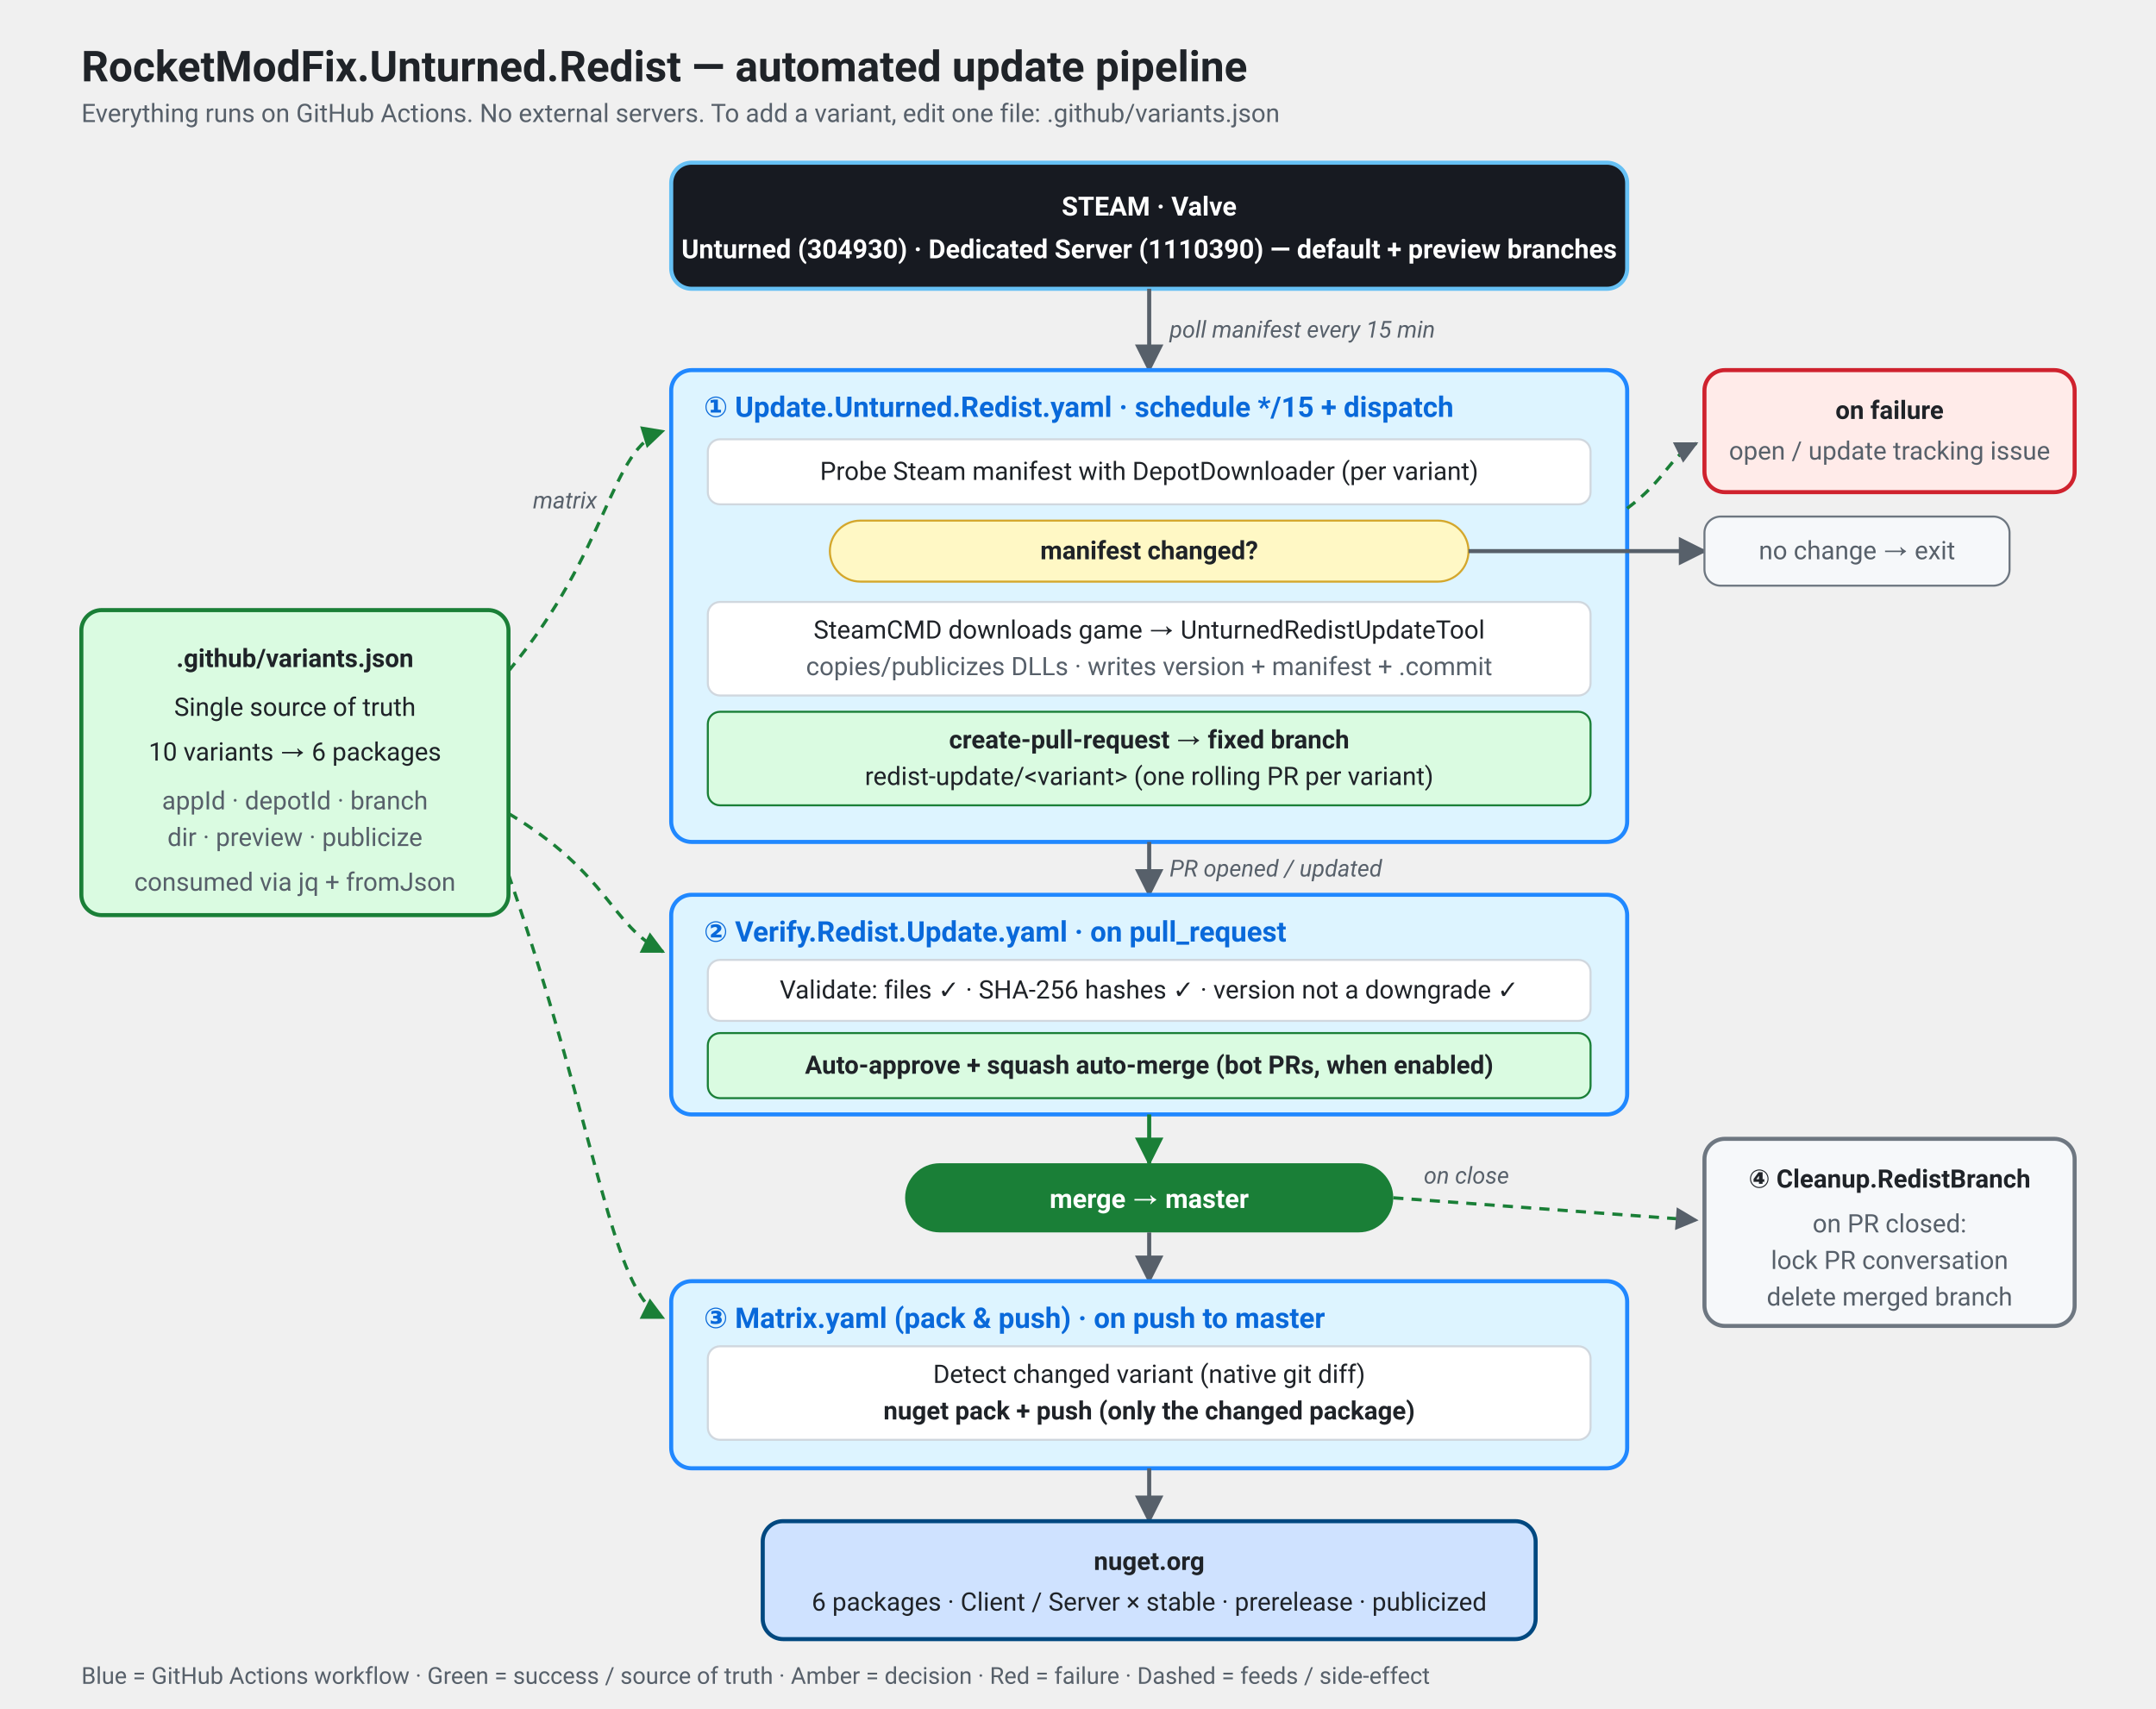
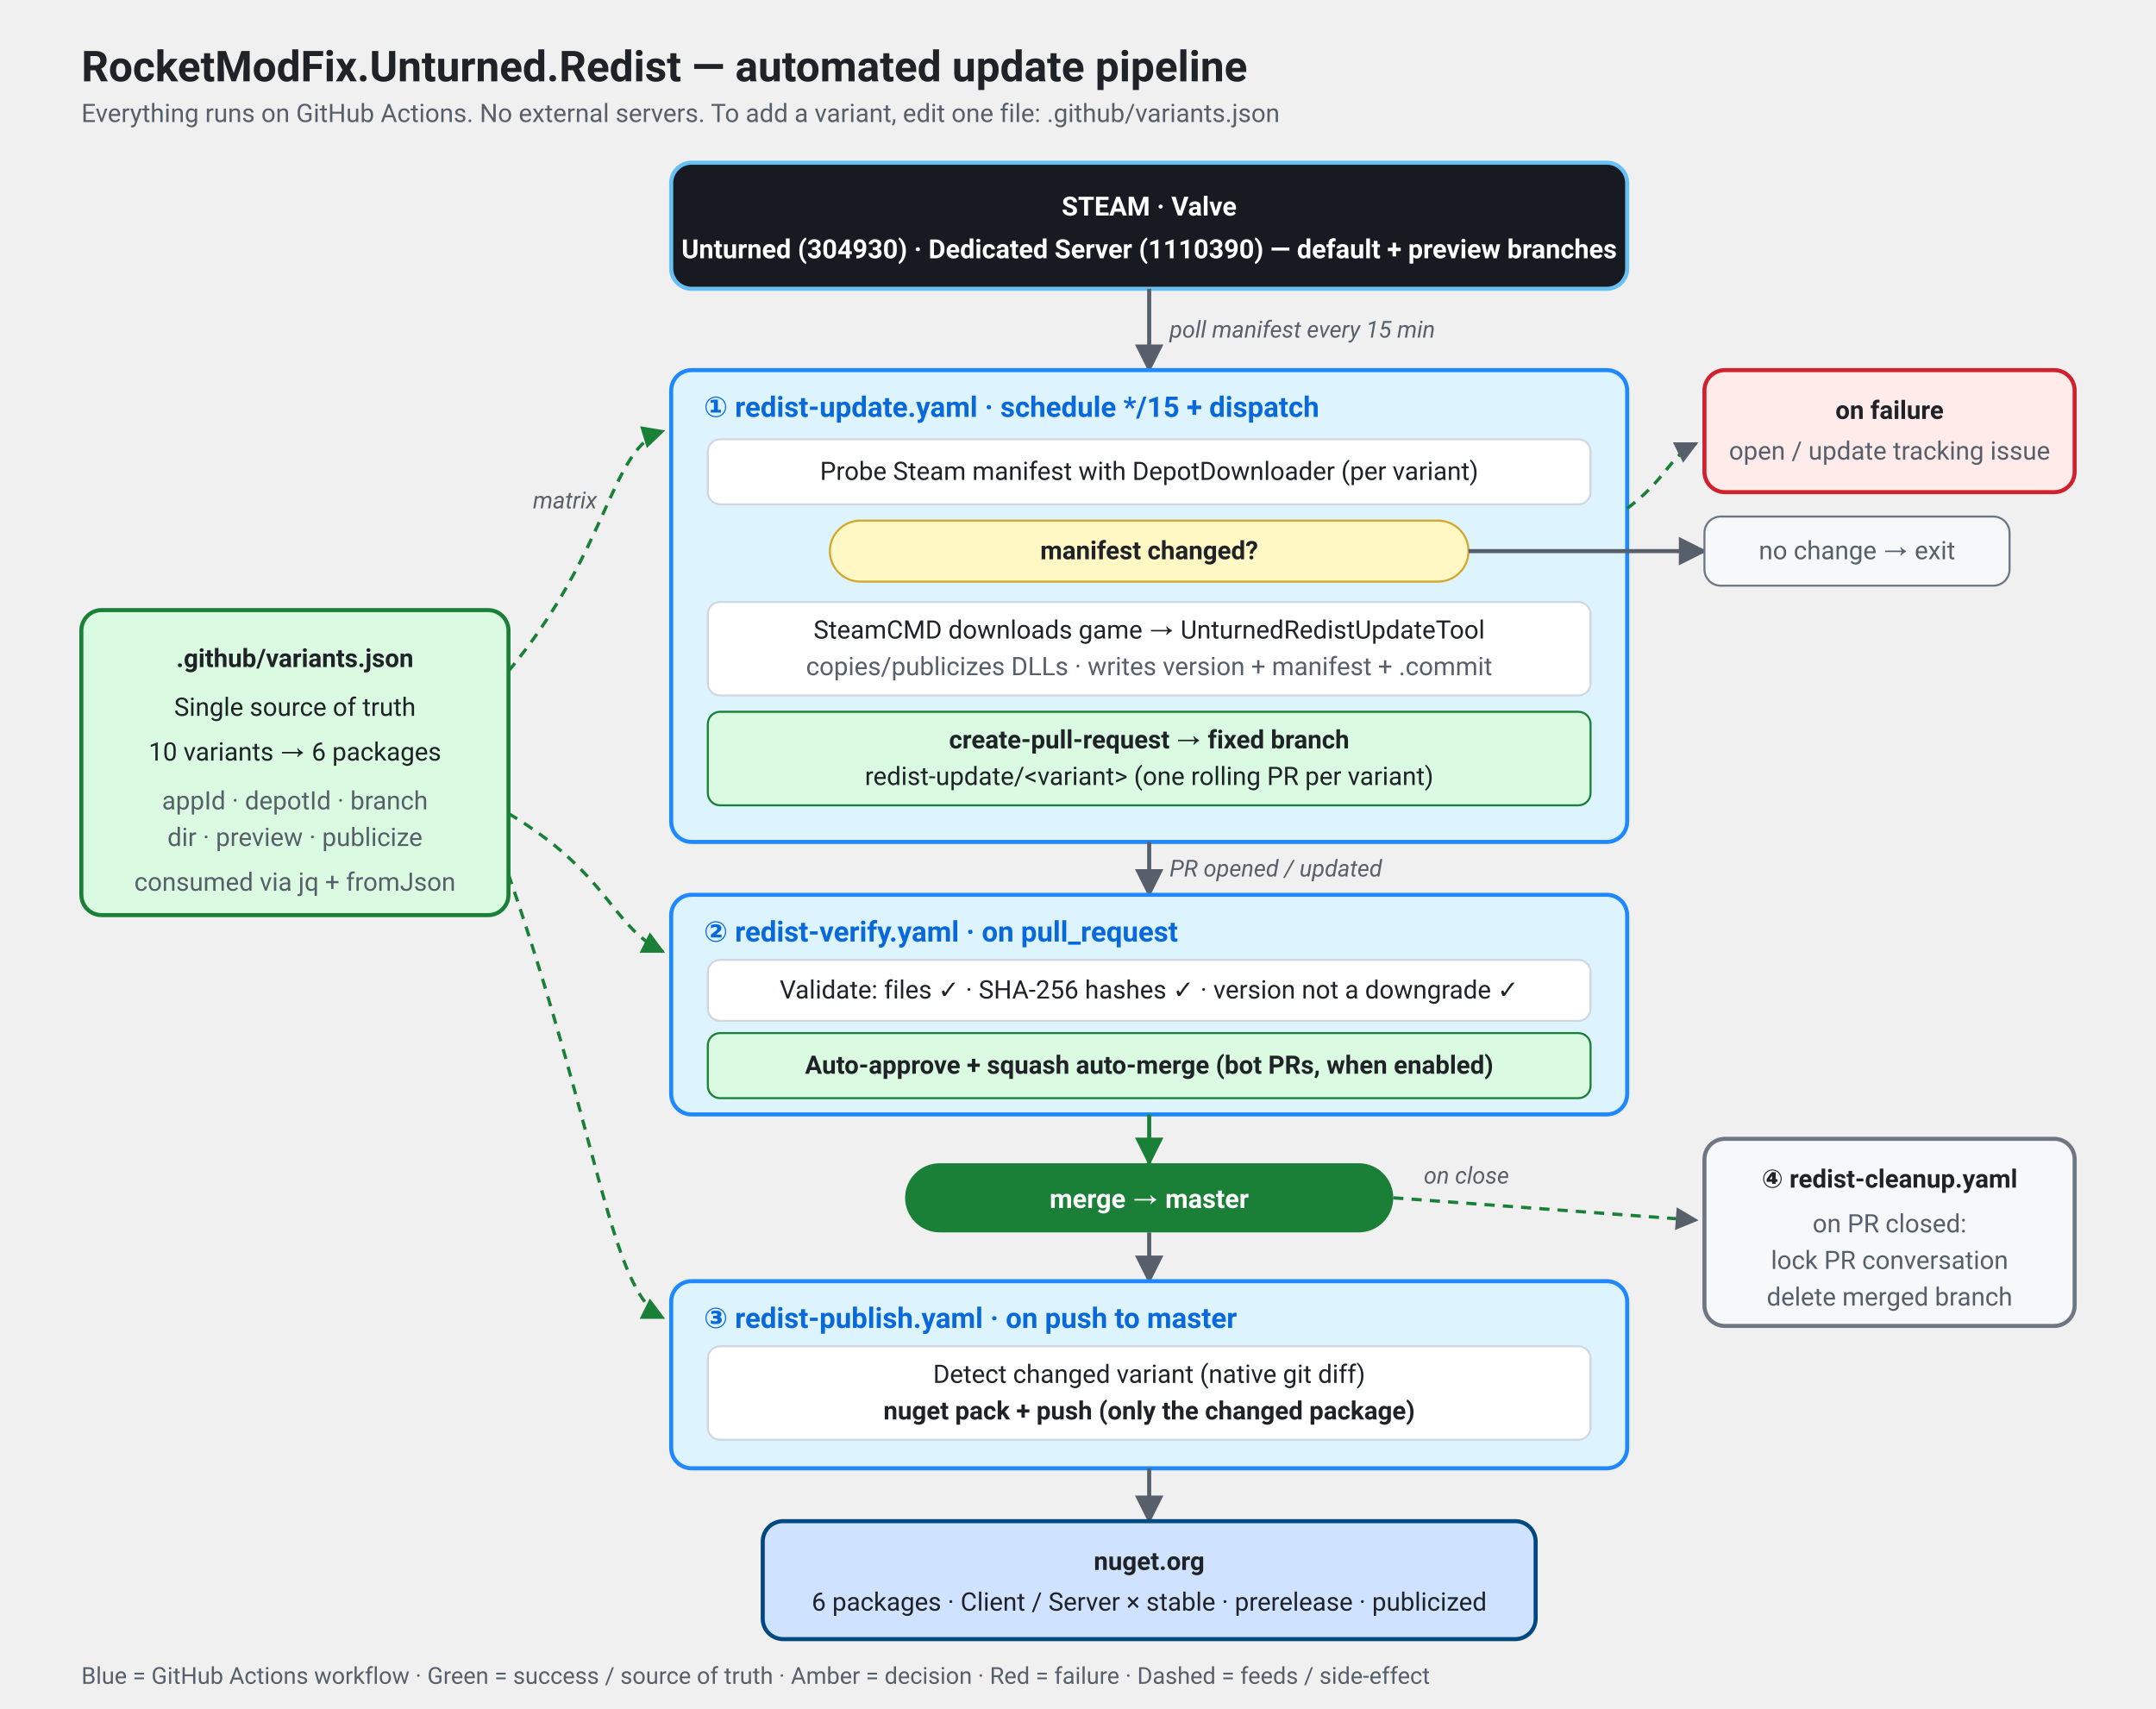
<svg xmlns="http://www.w3.org/2000/svg" width="1060" height="840" viewBox="0 0 1060 840" font-family="'Segoe UI',Roboto,Helvetica,Arial,sans-serif">
  <defs>
    <marker id="arrow" viewBox="0 0 10 10" refX="9" refY="5" markerWidth="7" markerHeight="7" orient="auto-start-reverse">
      <path d="M0,0 L10,5 L0,10 z" fill="#57606a" />
    </marker>
    <marker id="arrowGreen" viewBox="0 0 10 10" refX="9" refY="5" markerWidth="7" markerHeight="7" orient="auto-start-reverse">
      <path d="M0,0 L10,5 L0,10 z" fill="#1a7f37" />
    </marker>
    <style>
      .title{font-size:21px;font-weight:700;fill:#1f2328}
      .sub{font-size:12.5px;fill:#57606a}
      .wfhdr{font-size:14px;font-weight:700;fill:#0969da}
      .step{font-size:12.5px;fill:#1f2328}
      .stepb{font-size:12.5px;font-weight:600;fill:#1f2328}
      .white{font-size:13px;fill:#ffffff;font-weight:600}
      .lbl{font-size:11.5px;fill:#57606a;font-style:italic}
      .legend{font-size:11.5px;fill:#57606a}
      .edge{stroke:#57606a;stroke-width:2;fill:none}
      .edgeg{stroke:#1a7f37;stroke-width:2;fill:none}
      .dash{stroke:#1a7f37;stroke-width:1.6;fill:none;stroke-dasharray:5 4}
    </style>
  </defs>
  <text x="40" y="40" class="title">RocketModFix.Unturned.Redist — automated update pipeline</text>
  <text x="40" y="60" class="sub">Everything runs on GitHub Actions. No external servers. To add a variant, edit one file: .github/variants.json</text>
  <rect x="40" y="300" width="210" height="150" rx="10" fill="#dafbe1" stroke="#1a7f37" stroke-width="2" />
  <text x="145" y="328" text-anchor="middle" class="stepb" fill="#1a7f37">.github/variants.json</text>
  <text x="145" y="352" text-anchor="middle" class="step">Single source of truth</text>
  <text x="145" y="374" text-anchor="middle" class="step">10 variants → 6 packages</text>
  <text x="145" y="398" text-anchor="middle" class="sub">appId · depotId · branch</text>
  <text x="145" y="416" text-anchor="middle" class="sub">dir · preview · publicize</text>
  <text x="145" y="438" text-anchor="middle" class="sub">consumed via jq + fromJson</text>
  <path class="dash" d="M250,330 C300,270 300,220 326,212" marker-end="url(#arrowGreen)" />
  <path class="dash" d="M250,400 C300,430 300,455 326,468" marker-end="url(#arrowGreen)" />
  <path class="dash" d="M250,430 C295,560 300,635 326,648" marker-end="url(#arrowGreen)" />
  <text x="262" y="250" class="lbl">matrix</text>
  <rect x="330" y="80" width="470" height="62" rx="10" fill="#171a21" stroke="#66c0f4" stroke-width="2" />
  <text x="565" y="106" text-anchor="middle" class="white" fill="#66c0f4">STEAM · Valve</text>
  <text x="565" y="127" text-anchor="middle" class="white" font-weight="400">Unturned (304930) · Dedicated Server (1110390) — default + preview branches</text>
  <path class="edge" d="M565,142 L565,182" marker-end="url(#arrow)" />
  <text x="575" y="166" class="lbl">poll manifest every 15 min</text>
  <rect x="330" y="182" width="470" height="232" rx="10" fill="#ddf4ff" stroke="#2088ff" stroke-width="2" />
-   <text x="346" y="205" class="wfhdr">① Update.Unturned.Redist.yaml · schedule */15 + dispatch</text>
+   <text x="346" y="205" class="wfhdr">① redist-update.yaml · schedule */15 + dispatch</text>
  <rect x="348" y="216" width="434" height="32" rx="6" fill="#ffffff" stroke="#d0d7de" />
  <text x="565" y="236" text-anchor="middle" class="step">Probe Steam manifest with DepotDownloader (per variant)</text>
  <rect x="408" y="256" width="314" height="30" rx="15" fill="#fff8c5" stroke="#d4a72c" />
  <text x="565" y="275" text-anchor="middle" class="stepb">manifest changed?</text>
  <rect x="348" y="296" width="434" height="46" rx="6" fill="#ffffff" stroke="#d0d7de" />
  <text x="565" y="314" text-anchor="middle" class="step">SteamCMD downloads game → UnturnedRedistUpdateTool</text>
  <text x="565" y="332" text-anchor="middle" class="sub">copies/publicizes DLLs · writes version + manifest + .commit</text>
  <rect x="348" y="350" width="434" height="46" rx="6" fill="#dafbe1" stroke="#1a7f37" />
  <text x="565" y="368" text-anchor="middle" class="stepb">create-pull-request → fixed branch</text>
  <text x="565" y="386" text-anchor="middle" class="step">redist-update/&lt;variant&gt;  (one rolling PR per variant)</text>
  <path class="edge" d="M722,271 L838,271" marker-end="url(#arrow)" />
  <rect x="838" y="254" width="150" height="34" rx="8" fill="#f6f8fa" stroke="#6e7781" />
  <text x="913" y="275" text-anchor="middle" class="sub">no change → exit</text>
  <path class="edge" d="M565,414 L565,440" marker-end="url(#arrow)" />
  <text x="575" y="431" class="lbl">PR opened / updated</text>
  <rect x="330" y="440" width="470" height="108" rx="10" fill="#ddf4ff" stroke="#2088ff" stroke-width="2" />
-   <text x="346" y="463" class="wfhdr">② Verify.Redist.Update.yaml · on pull_request</text>
+   <text x="346" y="463" class="wfhdr">② redist-verify.yaml · on pull_request</text>
  <rect x="348" y="472" width="434" height="30" rx="6" fill="#ffffff" stroke="#d0d7de" />
  <text x="565" y="491" text-anchor="middle" class="step">Validate: files ✓ · SHA-256 hashes ✓ · version not a downgrade ✓</text>
  <rect x="348" y="508" width="434" height="32" rx="6" fill="#dafbe1" stroke="#1a7f37" />
  <text x="565" y="528" text-anchor="middle" class="stepb">Auto-approve + squash auto-merge  (bot PRs, when enabled)</text>
  <path class="edgeg" d="M565,548 L565,572" marker-end="url(#arrowGreen)" />
  <rect x="445" y="572" width="240" height="34" rx="17" fill="#1a7f37" />
  <text x="565" y="594" text-anchor="middle" class="white">merge → master</text>
  <path class="edge" d="M565,606 L565,630" marker-end="url(#arrow)" />
  <rect x="330" y="630" width="470" height="92" rx="10" fill="#ddf4ff" stroke="#2088ff" stroke-width="2" />
-   <text x="346" y="653" class="wfhdr">③ Matrix.yaml (pack &amp; push) · on push to master</text>
+   <text x="346" y="653" class="wfhdr">③ redist-publish.yaml · on push to master</text>
  <rect x="348" y="662" width="434" height="46" rx="6" fill="#ffffff" stroke="#d0d7de" />
  <text x="565" y="680" text-anchor="middle" class="step">Detect changed variant (native git diff)</text>
  <text x="565" y="698" text-anchor="middle" class="stepb">nuget pack + push  (only the changed package)</text>
  <path class="edge" d="M565,722 L565,748" marker-end="url(#arrow)" />
  <rect x="375" y="748" width="380" height="58" rx="10" fill="#cfe2ff" stroke="#004880" stroke-width="2" />
  <text x="565" y="772" text-anchor="middle" class="stepb" fill="#004880">nuget.org</text>
  <text x="565" y="792" text-anchor="middle" class="step">6 packages · Client / Server × stable · prerelease · publicized</text>
  <rect x="838" y="560" width="182" height="92" rx="10" fill="#f6f8fa" stroke="#6e7781" stroke-width="2" />
-   <text x="929" y="584" text-anchor="middle" class="stepb">④ Cleanup.RedistBranch</text>
+   <text x="929" y="584" text-anchor="middle" class="stepb">④ redist-cleanup.yaml</text>
  <text x="929" y="606" text-anchor="middle" class="sub">on PR closed:</text>
  <text x="929" y="624" text-anchor="middle" class="sub">lock PR conversation</text>
  <text x="929" y="642" text-anchor="middle" class="sub">delete merged branch</text>
  <path class="dash" d="M685,589 L834,600" stroke="#6e7781" marker-end="url(#arrow)" />
  <text x="700" y="582" class="lbl">on close</text>
  <rect x="838" y="182" width="182" height="60" rx="10" fill="#ffebe9" stroke="#cf222e" stroke-width="2" />
  <text x="929" y="206" text-anchor="middle" class="stepb" fill="#cf222e">on failure</text>
  <text x="929" y="226" text-anchor="middle" class="sub">open / update tracking issue</text>
  <path class="dash" d="M800,250 C820,235 820,225 834,218" stroke="#cf222e" marker-end="url(#arrow)" />
  <text x="40" y="828" class="legend">Blue = GitHub Actions workflow   ·   Green = success / source of truth   ·   Amber = decision   ·   Red = failure   ·   Dashed = feeds / side-effect</text>
</svg>
